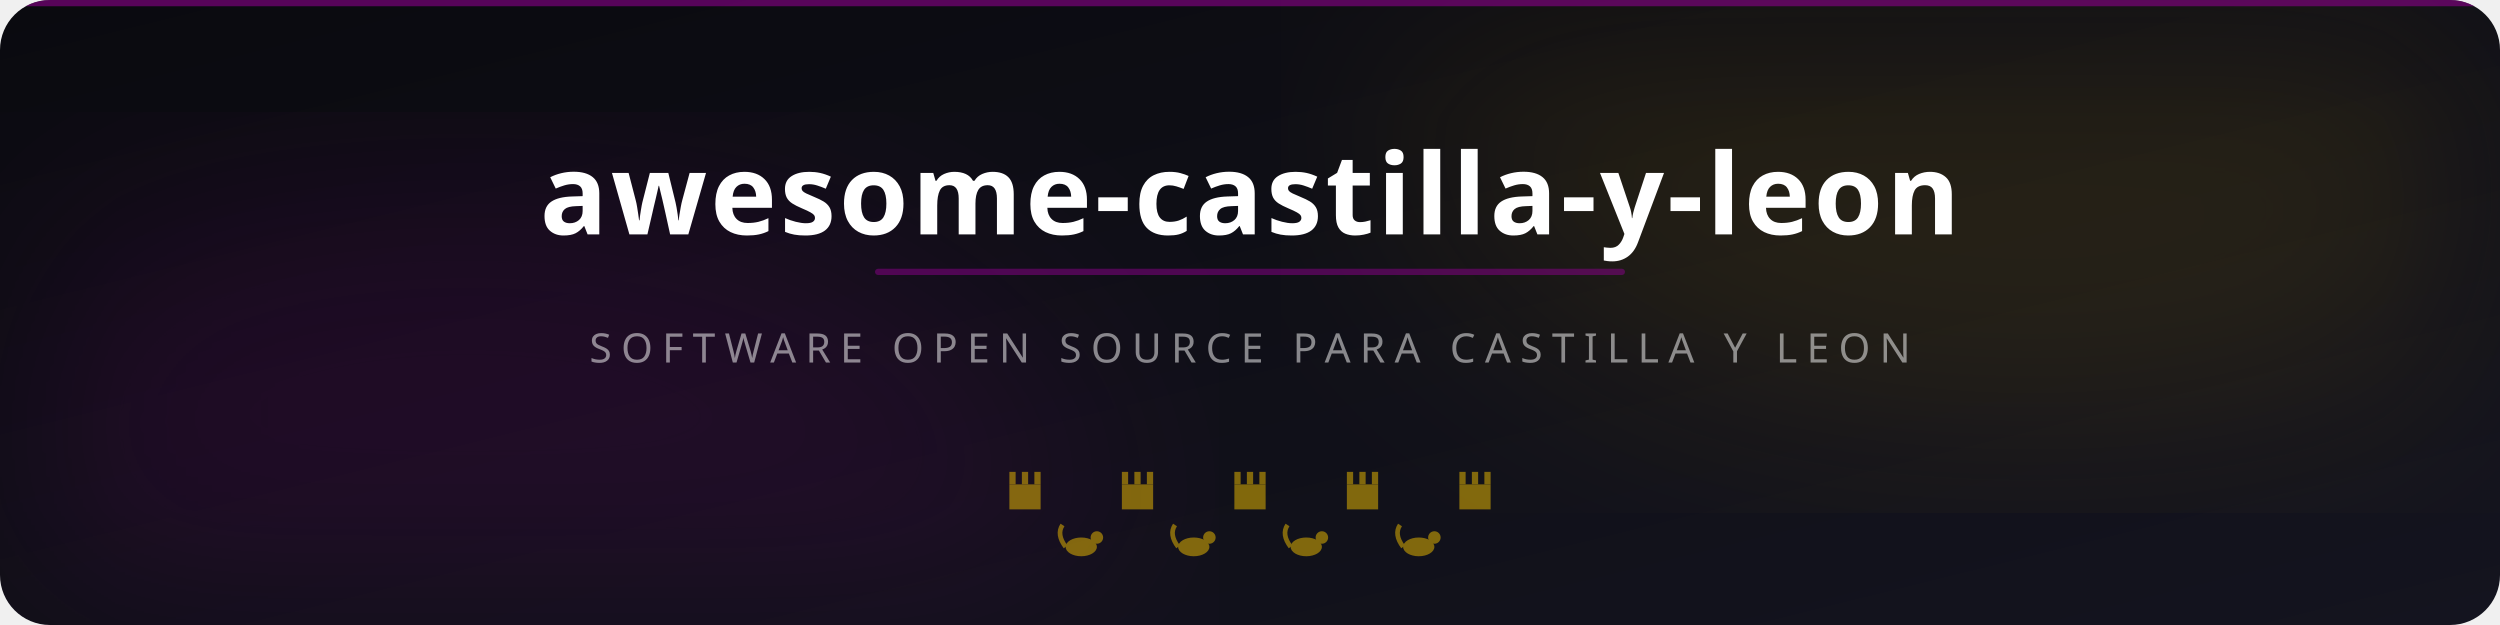
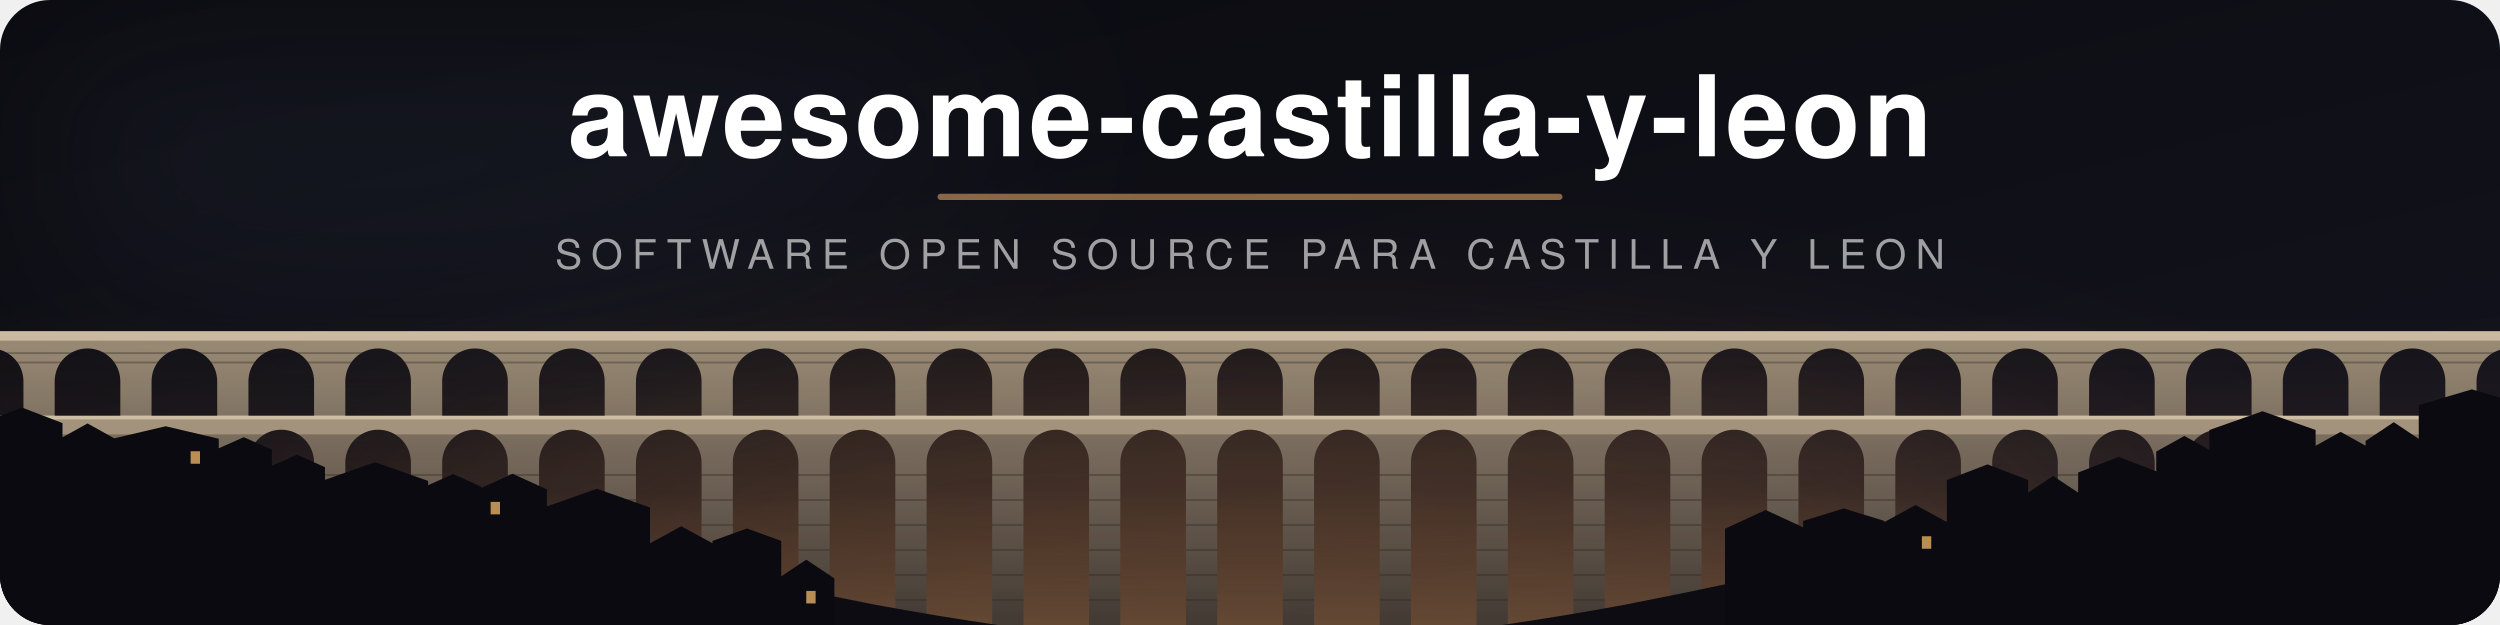
<svg xmlns="http://www.w3.org/2000/svg" viewBox="0 0 800 200" width="800" height="200">
  <defs>
-     <clipPath id="r">
+     <clipPath id="a-clip">
      <rect width="800" height="200" rx="16" />
    </clipPath>
-     <linearGradient id="bg" x1="0%" y1="0%" x2="100%" y2="100%">
+     <linearGradient id="a-bg" x1="0%" y1="0%" x2="100%" y2="100%">
      <stop offset="0%" stop-color="#0a0a0f" />
      <stop offset="100%" stop-color="#14141f" />
    </linearGradient>
-     <filter id="b1">
-       <feGaussianBlur stdDeviation="40" />
+     <linearGradient id="a-sky" x1="0" y1="0" x2="0" y2="1">
+       <stop offset="0" stop-color="#e08a4a" stop-opacity="0" />
+       <stop offset="0.55" stop-color="#e08a4a" stop-opacity="0.10" />
+       <stop offset="1" stop-color="#f0a860" stop-opacity="0.34" />
+     </linearGradient>
+     <linearGradient id="a-stone" x1="0" y1="0" x2="0" y2="1">
+       <stop offset="0" stop-color="#a8977e" />
+       <stop offset="0.4" stop-color="#7d7061" />
+       <stop offset="1" stop-color="#3f3833" />
+     </linearGradient>
+     <filter id="a-blur" filterUnits="userSpaceOnUse" x="-100" y="-100" width="1000" height="400">
+       <feGaussianBlur stdDeviation="38" />
    </filter>
+     <mask id="a-holes" maskUnits="userSpaceOnUse" x="0" y="0" width="800" height="200">
+       <rect width="800" height="200" fill="#fff" />
+       <path d="M-44.5,133.0 V122.0 A10.5,10.5 0 0 1 -23.5,122.0 V133.0 Z M-13.5,133.0 V122.0 A10.5,10.5 0 0 1 7.5,122.0 V133.0 Z M17.5,133.0 V122.0 A10.5,10.5 0 0 1 38.5,122.0 V133.0 Z M48.5,133.0 V122.0 A10.5,10.5 0 0 1 69.5,122.0 V133.0 Z M79.5,133.0 V122.0 A10.5,10.5 0 0 1 100.5,122.0 V133.0 Z M79.5,156.7 V148.0 A10.5,10.5 0 0 1 100.5,148.0 V156.7 Z M110.5,133.0 V122.0 A10.5,10.5 0 0 1 131.5,122.0 V133.0 Z M110.5,162.1 V148.0 A10.5,10.5 0 0 1 131.5,148.0 V162.1 Z M141.5,133.0 V122.0 A10.5,10.5 0 0 1 162.5,122.0 V133.0 Z M141.5,168.1 V148.0 A10.5,10.5 0 0 1 162.5,148.0 V168.1 Z M172.5,133.0 V122.0 A10.5,10.5 0 0 1 193.5,122.0 V133.0 Z M172.5,174.7 V148.0 A10.5,10.5 0 0 1 193.5,148.0 V174.7 Z M203.5,133.0 V122.0 A10.5,10.5 0 0 1 224.5,122.0 V133.0 Z M203.5,181.6 V148.0 A10.5,10.5 0 0 1 224.5,148.0 V181.6 Z M234.5,133.0 V122.0 A10.5,10.5 0 0 1 255.5,122.0 V133.0 Z M234.5,188.3 V148.0 A10.5,10.5 0 0 1 255.5,148.0 V188.3 Z M265.5,133.0 V122.0 A10.5,10.5 0 0 1 286.5,122.0 V133.0 Z M265.5,194.7 V148.0 A10.5,10.5 0 0 1 286.5,148.0 V194.7 Z M296.5,133.0 V122.0 A10.5,10.5 0 0 1 317.5,122.0 V133.0 Z M296.5,200.2 V148.0 A10.5,10.5 0 0 1 317.5,148.0 V200.2 Z M327.5,133.0 V122.0 A10.5,10.5 0 0 1 348.5,122.0 V133.0 Z M327.5,204.4 V148.0 A10.5,10.5 0 0 1 348.5,148.0 V204.4 Z M358.5,133.0 V122.0 A10.5,10.5 0 0 1 379.5,122.0 V133.0 Z M358.5,207.1 V148.0 A10.5,10.5 0 0 1 379.5,148.0 V207.1 Z M389.5,133.0 V122.0 A10.5,10.5 0 0 1 410.5,122.0 V133.0 Z M389.5,208.0 V148.0 A10.5,10.5 0 0 1 410.5,148.0 V208.0 Z M420.5,133.0 V122.0 A10.5,10.5 0 0 1 441.5,122.0 V133.0 Z M420.5,207.1 V148.0 A10.5,10.5 0 0 1 441.5,148.0 V207.1 Z M451.5,133.0 V122.0 A10.5,10.5 0 0 1 472.5,122.0 V133.0 Z M451.5,204.4 V148.0 A10.5,10.5 0 0 1 472.5,148.0 V204.4 Z M482.5,133.0 V122.0 A10.5,10.5 0 0 1 503.5,122.0 V133.0 Z M482.5,200.2 V148.0 A10.5,10.5 0 0 1 503.5,148.0 V200.2 Z M513.5,133.0 V122.0 A10.5,10.5 0 0 1 534.5,122.0 V133.0 Z M513.5,194.7 V148.0 A10.5,10.5 0 0 1 534.5,148.0 V194.7 Z M544.5,133.0 V122.0 A10.5,10.5 0 0 1 565.5,122.0 V133.0 Z M544.5,188.3 V148.0 A10.5,10.5 0 0 1 565.5,148.0 V188.3 Z M575.5,133.0 V122.0 A10.5,10.5 0 0 1 596.5,122.0 V133.0 Z M575.5,181.6 V148.0 A10.5,10.5 0 0 1 596.5,148.0 V181.6 Z M606.5,133.0 V122.0 A10.5,10.5 0 0 1 627.5,122.0 V133.0 Z M606.5,174.7 V148.0 A10.5,10.5 0 0 1 627.5,148.0 V174.7 Z M637.5,133.0 V122.0 A10.5,10.5 0 0 1 658.5,122.0 V133.0 Z M637.5,168.1 V148.0 A10.5,10.5 0 0 1 658.5,148.0 V168.1 Z M668.5,133.0 V122.0 A10.5,10.5 0 0 1 689.5,122.0 V133.0 Z M668.5,162.1 V148.0 A10.5,10.5 0 0 1 689.5,148.0 V162.1 Z M699.5,133.0 V122.0 A10.5,10.5 0 0 1 720.5,122.0 V133.0 Z M699.5,156.7 V148.0 A10.5,10.5 0 0 1 720.5,148.0 V156.7 Z M730.5,133.0 V122.0 A10.5,10.5 0 0 1 751.5,122.0 V133.0 Z M761.5,133.0 V122.0 A10.5,10.5 0 0 1 782.5,122.0 V133.0 Z M792.5,133.0 V122.0 A10.5,10.5 0 0 1 813.5,122.0 V133.0 Z M823.5,133.0 V122.0 A10.5,10.5 0 0 1 844.5,122.0 V133.0 Z" fill="#000" />
+     </mask>
  </defs>
-   <g clip-path="url(#r)">
-     <rect width="800" height="200" fill="url(#bg)" />
-     <ellipse cx="150" cy="180" rx="200" ry="120" fill="#8B008B" opacity="0.15" filter="url(#b1)" />
-     <ellipse cx="650" cy="20" rx="200" ry="120" fill="#F1BF00" opacity="0.1" filter="url(#b1)" />
-     <rect width="800" height="2" fill="#8B008B" opacity="0.6" />
-     <text x="400" y="75" text-anchor="middle" font-family="system-ui,sans-serif" font-size="36" fill="#fff" font-weight="700" letter-spacing="1">awesome-castilla-y-leon</text>
-     <rect x="280" y="86" width="240" height="2" rx="1" fill="#8B008B" opacity="0.5" />
-     <text x="400" y="116" text-anchor="middle" font-family="system-ui,sans-serif" font-size="13" fill="rgba(255,255,255,0.5)" font-weight="300" letter-spacing="3">SOFTWARE OPEN SOURCE PARA CASTILLA Y LEON</text>
-     <g fill="#F1BF00" opacity="0.5" transform="translate(400,155)">
-       <g transform="translate(-72,0)">
-         <rect x="-5" y="0" width="10" height="8" />
-         <rect x="-5" y="-4" width="2" height="4" />
-         <rect x="-1" y="-4" width="2" height="4" />
-         <rect x="3" y="-4" width="2" height="4" />
-       </g>
-       <g transform="translate(-36,0)">
-         <rect x="-5" y="0" width="10" height="8" />
-         <rect x="-5" y="-4" width="2" height="4" />
-         <rect x="-1" y="-4" width="2" height="4" />
-         <rect x="3" y="-4" width="2" height="4" />
-       </g>
-       <g transform="translate(0,0)">
-         <rect x="-5" y="0" width="10" height="8" />
-         <rect x="-5" y="-4" width="2" height="4" />
-         <rect x="-1" y="-4" width="2" height="4" />
-         <rect x="3" y="-4" width="2" height="4" />
-       </g>
-       <g transform="translate(36,0)">
-         <rect x="-5" y="0" width="10" height="8" />
-         <rect x="-5" y="-4" width="2" height="4" />
-         <rect x="-1" y="-4" width="2" height="4" />
-         <rect x="3" y="-4" width="2" height="4" />
-       </g>
-       <g transform="translate(72,0)">
-         <rect x="-5" y="0" width="10" height="8" />
-         <rect x="-5" y="-4" width="2" height="4" />
-         <rect x="-1" y="-4" width="2" height="4" />
-         <rect x="3" y="-4" width="2" height="4" />
-       </g>
-       <g transform="translate(-54,18)">
-         <ellipse cx="0" cy="2" rx="5" ry="3" />
-         <circle cx="5" cy="-1" r="2" />
-         <path d="M-5,2 Q-8,-2 -6,-5" fill="none" stroke="#F1BF00" stroke-width="1.5" />
-       </g>
-       <g transform="translate(-18,18)">
-         <ellipse cx="0" cy="2" rx="5" ry="3" />
-         <circle cx="5" cy="-1" r="2" />
-         <path d="M-5,2 Q-8,-2 -6,-5" fill="none" stroke="#F1BF00" stroke-width="1.5" />
-       </g>
-       <g transform="translate(18,18)">
-         <ellipse cx="0" cy="2" rx="5" ry="3" />
-         <circle cx="5" cy="-1" r="2" />
-         <path d="M-5,2 Q-8,-2 -6,-5" fill="none" stroke="#F1BF00" stroke-width="1.5" />
-       </g>
-       <g transform="translate(54,18)">
-         <ellipse cx="0" cy="2" rx="5" ry="3" />
-         <circle cx="5" cy="-1" r="2" />
-         <path d="M-5,2 Q-8,-2 -6,-5" fill="none" stroke="#F1BF00" stroke-width="1.5" />
-       </g>
+   <g clip-path="url(#a-clip)">
+     <rect width="800" height="200" fill="url(#a-bg)" />
+     <rect y="100" width="800" height="104" fill="url(#a-sky)" />
+     <ellipse cx="400" cy="210" rx="300" ry="70" fill="#f2a55a" opacity="0.28" filter="url(#a-blur)" />
+     <ellipse cx="120" cy="10" rx="200" ry="90" fill="#6b7fa0" opacity="0.10" filter="url(#a-blur)" />
+     <text x="400" y="50" text-anchor="middle" font-family="system-ui, -apple-system, 'Segoe UI', Helvetica, Arial, sans-serif" font-size="36" font-weight="700" letter-spacing="1" fill="#ffffff">awesome-castilla-y-leon</text>
+     <rect x="300" y="62" width="200" height="2" rx="1" fill="#d9a066" opacity="0.6" />
+     <text x="400" y="86" text-anchor="middle" font-family="system-ui, -apple-system, 'Segoe UI', Helvetica, Arial, sans-serif" font-size="13" font-weight="400" letter-spacing="3" fill="#ffffff" fill-opacity="0.6">SOFTWARE OPEN SOURCE PARA CASTILLA Y LEON</text>
+     <g mask="url(#a-holes)">
+       <rect x="0" y="106" width="800" height="94" fill="url(#a-stone)" opacity="0.92" />
+       <rect x="0" y="106" width="800" height="3" fill="#d6c6ab" opacity="0.8" />
+       <rect x="0" y="133" width="800" height="6" fill="#a89780" opacity="0.9" />
+       <rect x="0" y="133" width="800" height="1.2" fill="#e0d0b4" opacity="0.7" />
+       <path d="M0,113H800 M0,116H800 M0,152H800 M0,160H800 M0,168H800 M0,176H800 M0,184H800 M0,192H800" stroke="#2a2420" stroke-width="0.6" opacity="0.35" fill="none" />
    </g>
+     <path d="M0,200 L0,143.8 L10,144.7 L20,145.7 L30,146.7 L40,147.8 L50,149.0 L60,150.3 L70,151.7 L80,153.2 L90,154.7 L100,156.4 L110,158.1 L120,159.9 L130,161.8 L140,163.7 L150,165.7 L160,167.8 L170,169.9 L180,172.0 L190,174.2 L200,176.4 L210,178.7 L220,180.9 L230,183.1 L240,185.3 L250,187.4 L260,189.5 L270,191.5 L280,193.5 L290,195.3 L300,197.0 L310,198.6 L320,200.1 L330,201.4 L340,202.6 L350,203.6 L360,204.5 L370,205.1 L380,205.6 L390,205.9 L400,206.0 L410,205.9 L420,205.6 L430,205.1 L440,204.5 L450,203.6 L460,202.6 L470,201.4 L480,200.1 L490,198.6 L500,197.0 L510,195.3 L520,193.5 L530,191.5 L540,189.5 L550,187.4 L560,185.3 L570,183.1 L580,180.9 L590,178.7 L600,176.4 L610,174.2 L620,172.0 L630,169.9 L640,167.8 L650,165.7 L660,163.7 L670,161.8 L680,159.9 L690,158.1 L700,156.4 L710,154.7 L720,153.2 L730,151.7 L740,150.3 L750,149.0 L760,147.8 L770,146.7 L780,145.7 L790,144.7 L800,143.8 L800,200 Z" fill="#0d0c12" />
+     <path d="M-6.0,200 V135.4 L7.0,130.4 L20.0,135.4 V200 Z M19.0,200 V140.5 L28.0,135.5 L37.0,140.5 V200 Z M36.0,200 V140.4 L53.0,136.4 L70.0,140.4 V200 Z M69.0,200 V143.9 L78.0,139.9 L87.0,143.9 V200 Z M86.0,200 V149.5 L95.0,145.5 L104.0,149.5 V200 Z M103.0,200 V153.9 L120.0,147.9 L137.0,153.9 V200 Z M136.0,200 V155.7 L145.0,151.7 L154.0,155.7 V200 Z M153.0,200 V156.6 L164.0,151.6 L175.0,156.6 V200 Z M174.0,200 V162.4 L191.0,156.4 L208.0,162.4 V200 Z M207.0,200 V174.4 L218.0,168.4 L229.0,174.4 V200 Z M228.0,200 V173.1 L239.0,169.1 L250.0,173.1 V200 Z M249.0,200 V185.1 L258.0,179.1 L267.0,185.1 V200 Z M552.0,200 V169.2 L565.0,163.2 L578.0,169.2 V200 Z M577.0,200 V166.7 L590.0,162.7 L603.0,166.7 V200 Z M602.0,200 V167.6 L613.0,161.6 L624.0,167.6 V200 Z M623.0,200 V153.6 L636.0,148.6 L649.0,153.6 V200 Z M648.0,200 V158.3 L657.0,152.3 L666.0,158.3 V200 Z M665.0,200 V151.2 L678.0,146.2 L691.0,151.2 V200 Z M690.0,200 V144.5 L699.0,139.5 L708.0,144.5 V200 Z M707.0,200 V137.6 L724.0,131.6 L741.0,137.6 V200 Z M740.0,200 V143.2 L749.0,138.2 L758.0,143.2 V200 Z M757.0,200 V141.1 L766.0,135.1 L775.0,141.1 V200 Z M774.0,200 V129.6 L791.0,124.6 L808.0,129.6 V200 Z" fill="#0b0a10" />
+     <rect x="61.0" y="144.4" width="3" height="4" fill="#f4b86a" opacity="0.75" />
+     <rect x="157.0" y="160.6" width="3" height="4" fill="#f4b86a" opacity="0.75" />
+     <rect x="258.0" y="189.1" width="3" height="4" fill="#f4b86a" opacity="0.75" />
+     <rect x="615.0" y="171.6" width="3" height="4" fill="#f4b86a" opacity="0.75" />
  </g>
</svg>
